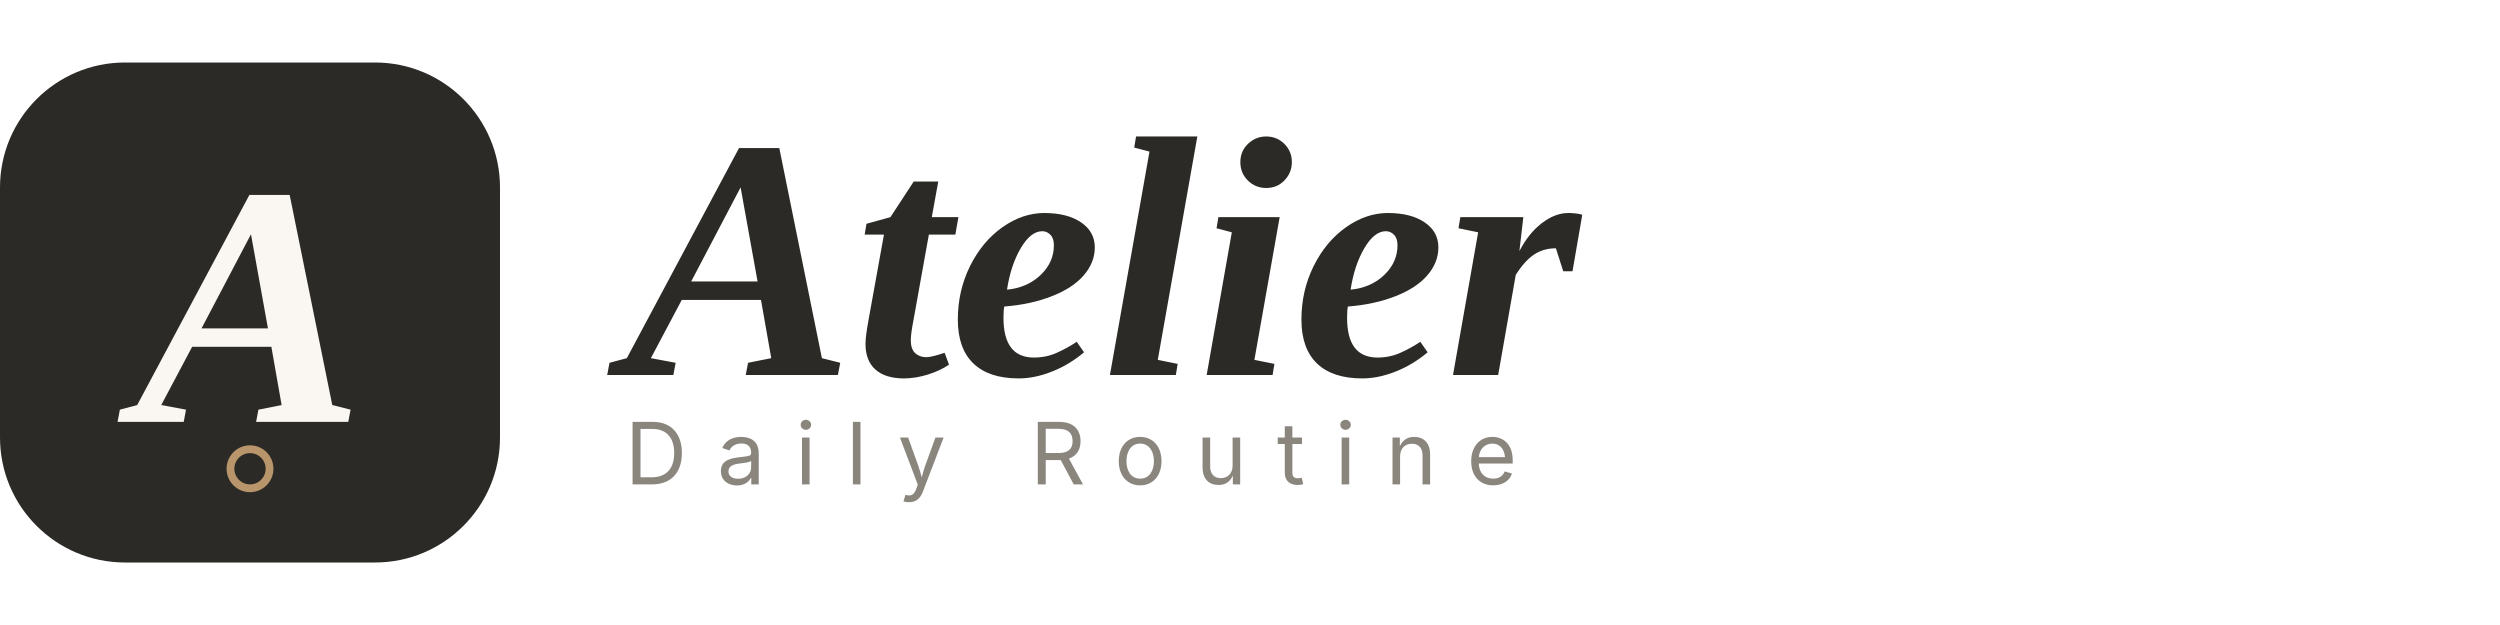
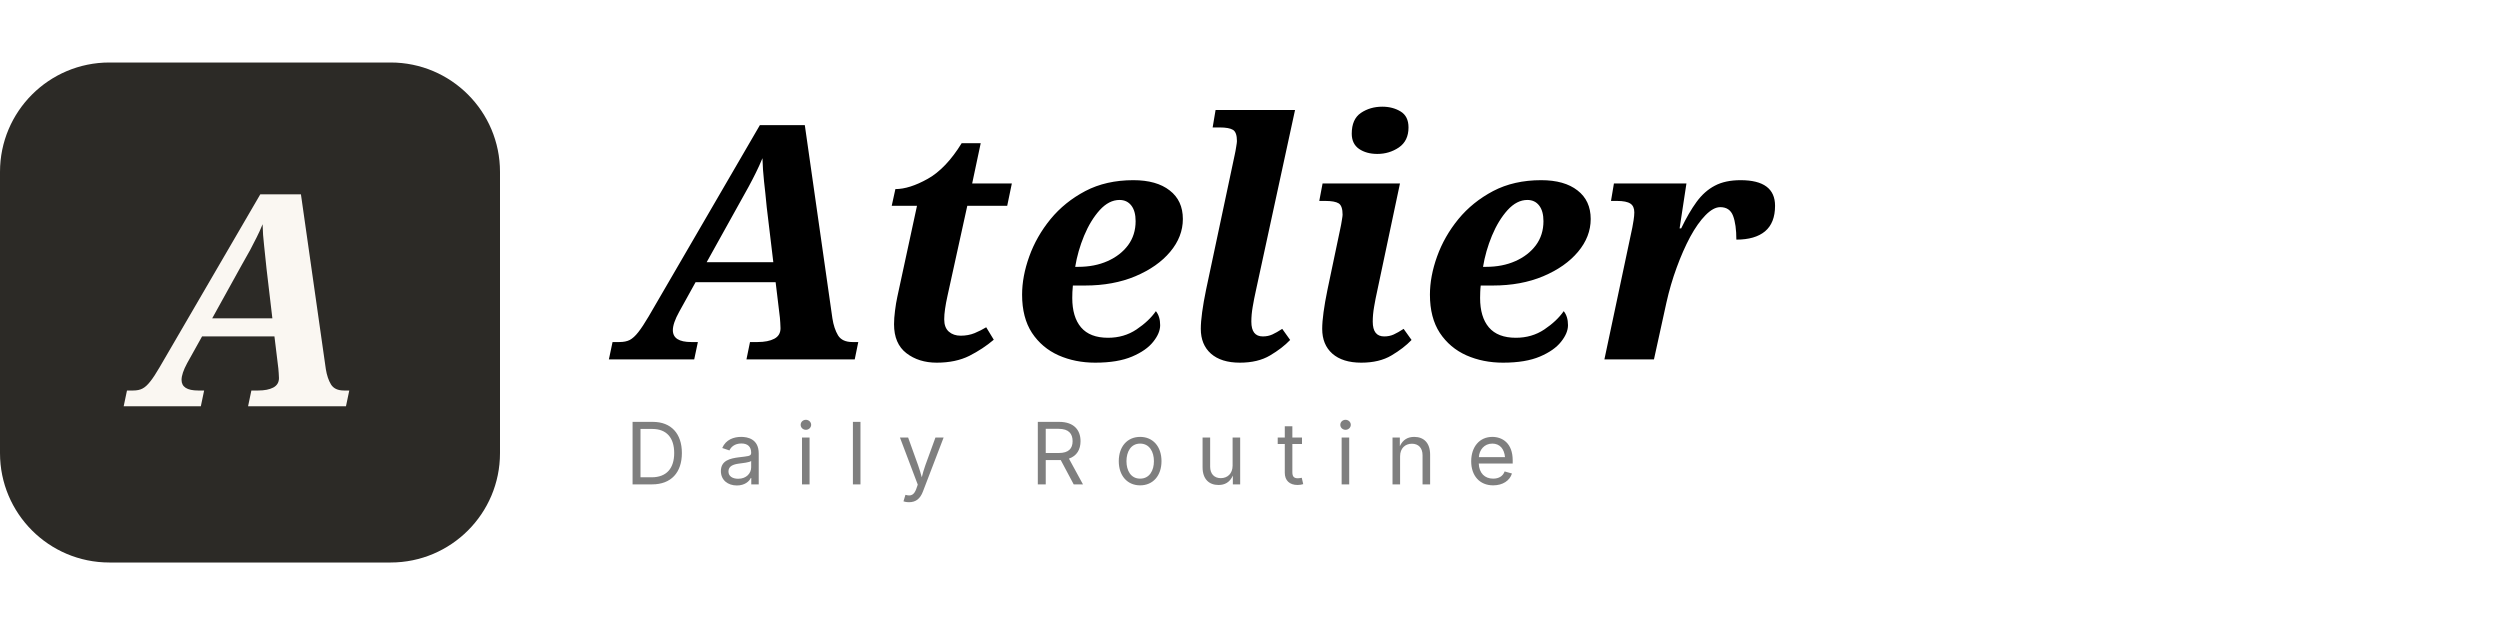
<svg xmlns="http://www.w3.org/2000/svg" viewBox="0 0 320 80">
-   <defs>
-     <style>
-       .a { font-family: 'Playfair Display', Georgia, 'Times New Roman', serif; font-size: 44px; font-style: italic; font-weight: 700; }
-       .b { font-family: 'Inter', -apple-system, sans-serif; font-size: 11px; letter-spacing: 0.35em; fill: #8a867e; }
-     </style>
-   </defs>
-   <rect x="0" y="8" width="64" height="64" rx="16" fill="#2C2A26" />
-   <text x="32" y="54" text-anchor="middle" fill="#FAF7F2" class="a">A</text>
-   <circle cx="32" cy="60" r="2.5" fill="none" stroke="#B8956A" stroke-width="1" />
-   <text x="80" y="48" fill="#2C2A26" class="a">Atelier</text>
-   <text x="80" y="62" fill="#8a867e" class="b">Daily Routine</text>
+   <rect x="0" y="8" width="64" height="64" rx="14" fill="#2C2A26" />
+   <text x="32" y="52" text-anchor="middle" font-family="Georgia,'Playfair Display',serif" font-size="38" font-style="italic" font-weight="700" fill="#FAF7F2">A</text>
+   <text x="80" y="46" font-family="Georgia,'Playfair Display',serif" font-size="42" font-style="italic" font-weight="700" fill="currentColor">Atelier</text>
+   <text x="80" y="62" font-family="Inter,-apple-system,sans-serif" font-size="11" letter-spacing="0.35em" fill="currentColor" opacity="0.5">Daily Routine</text>
</svg>
